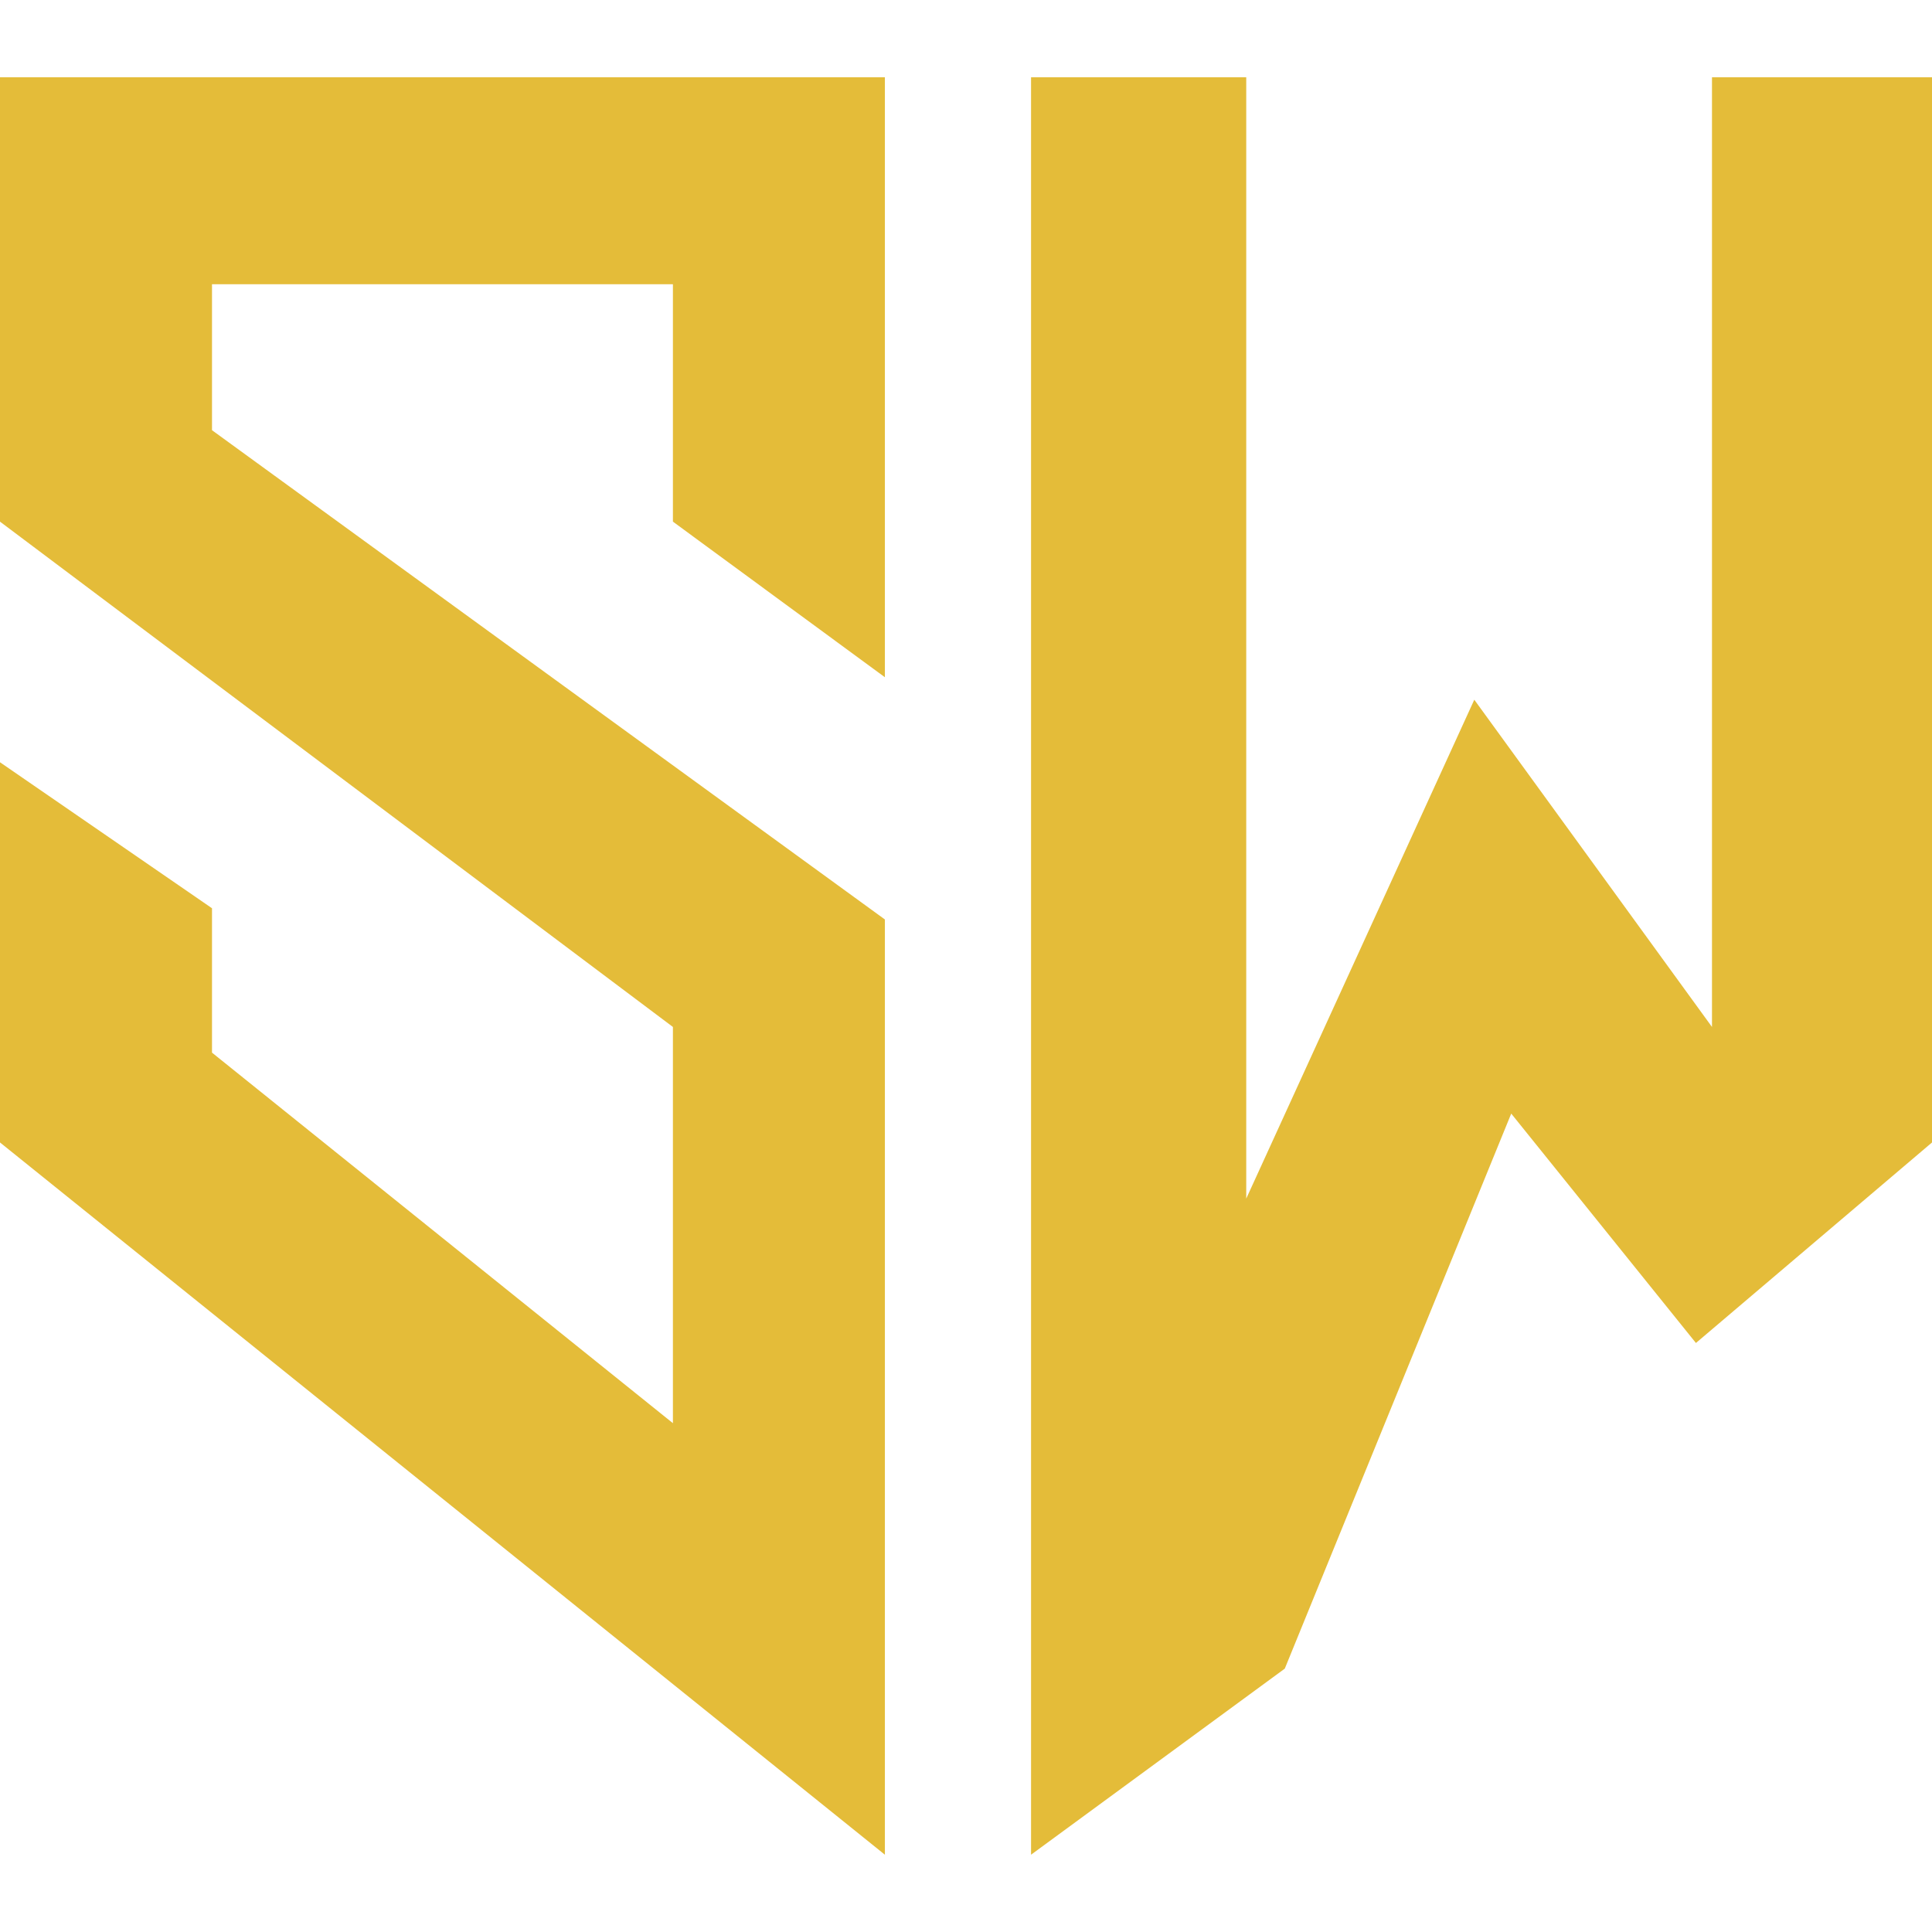
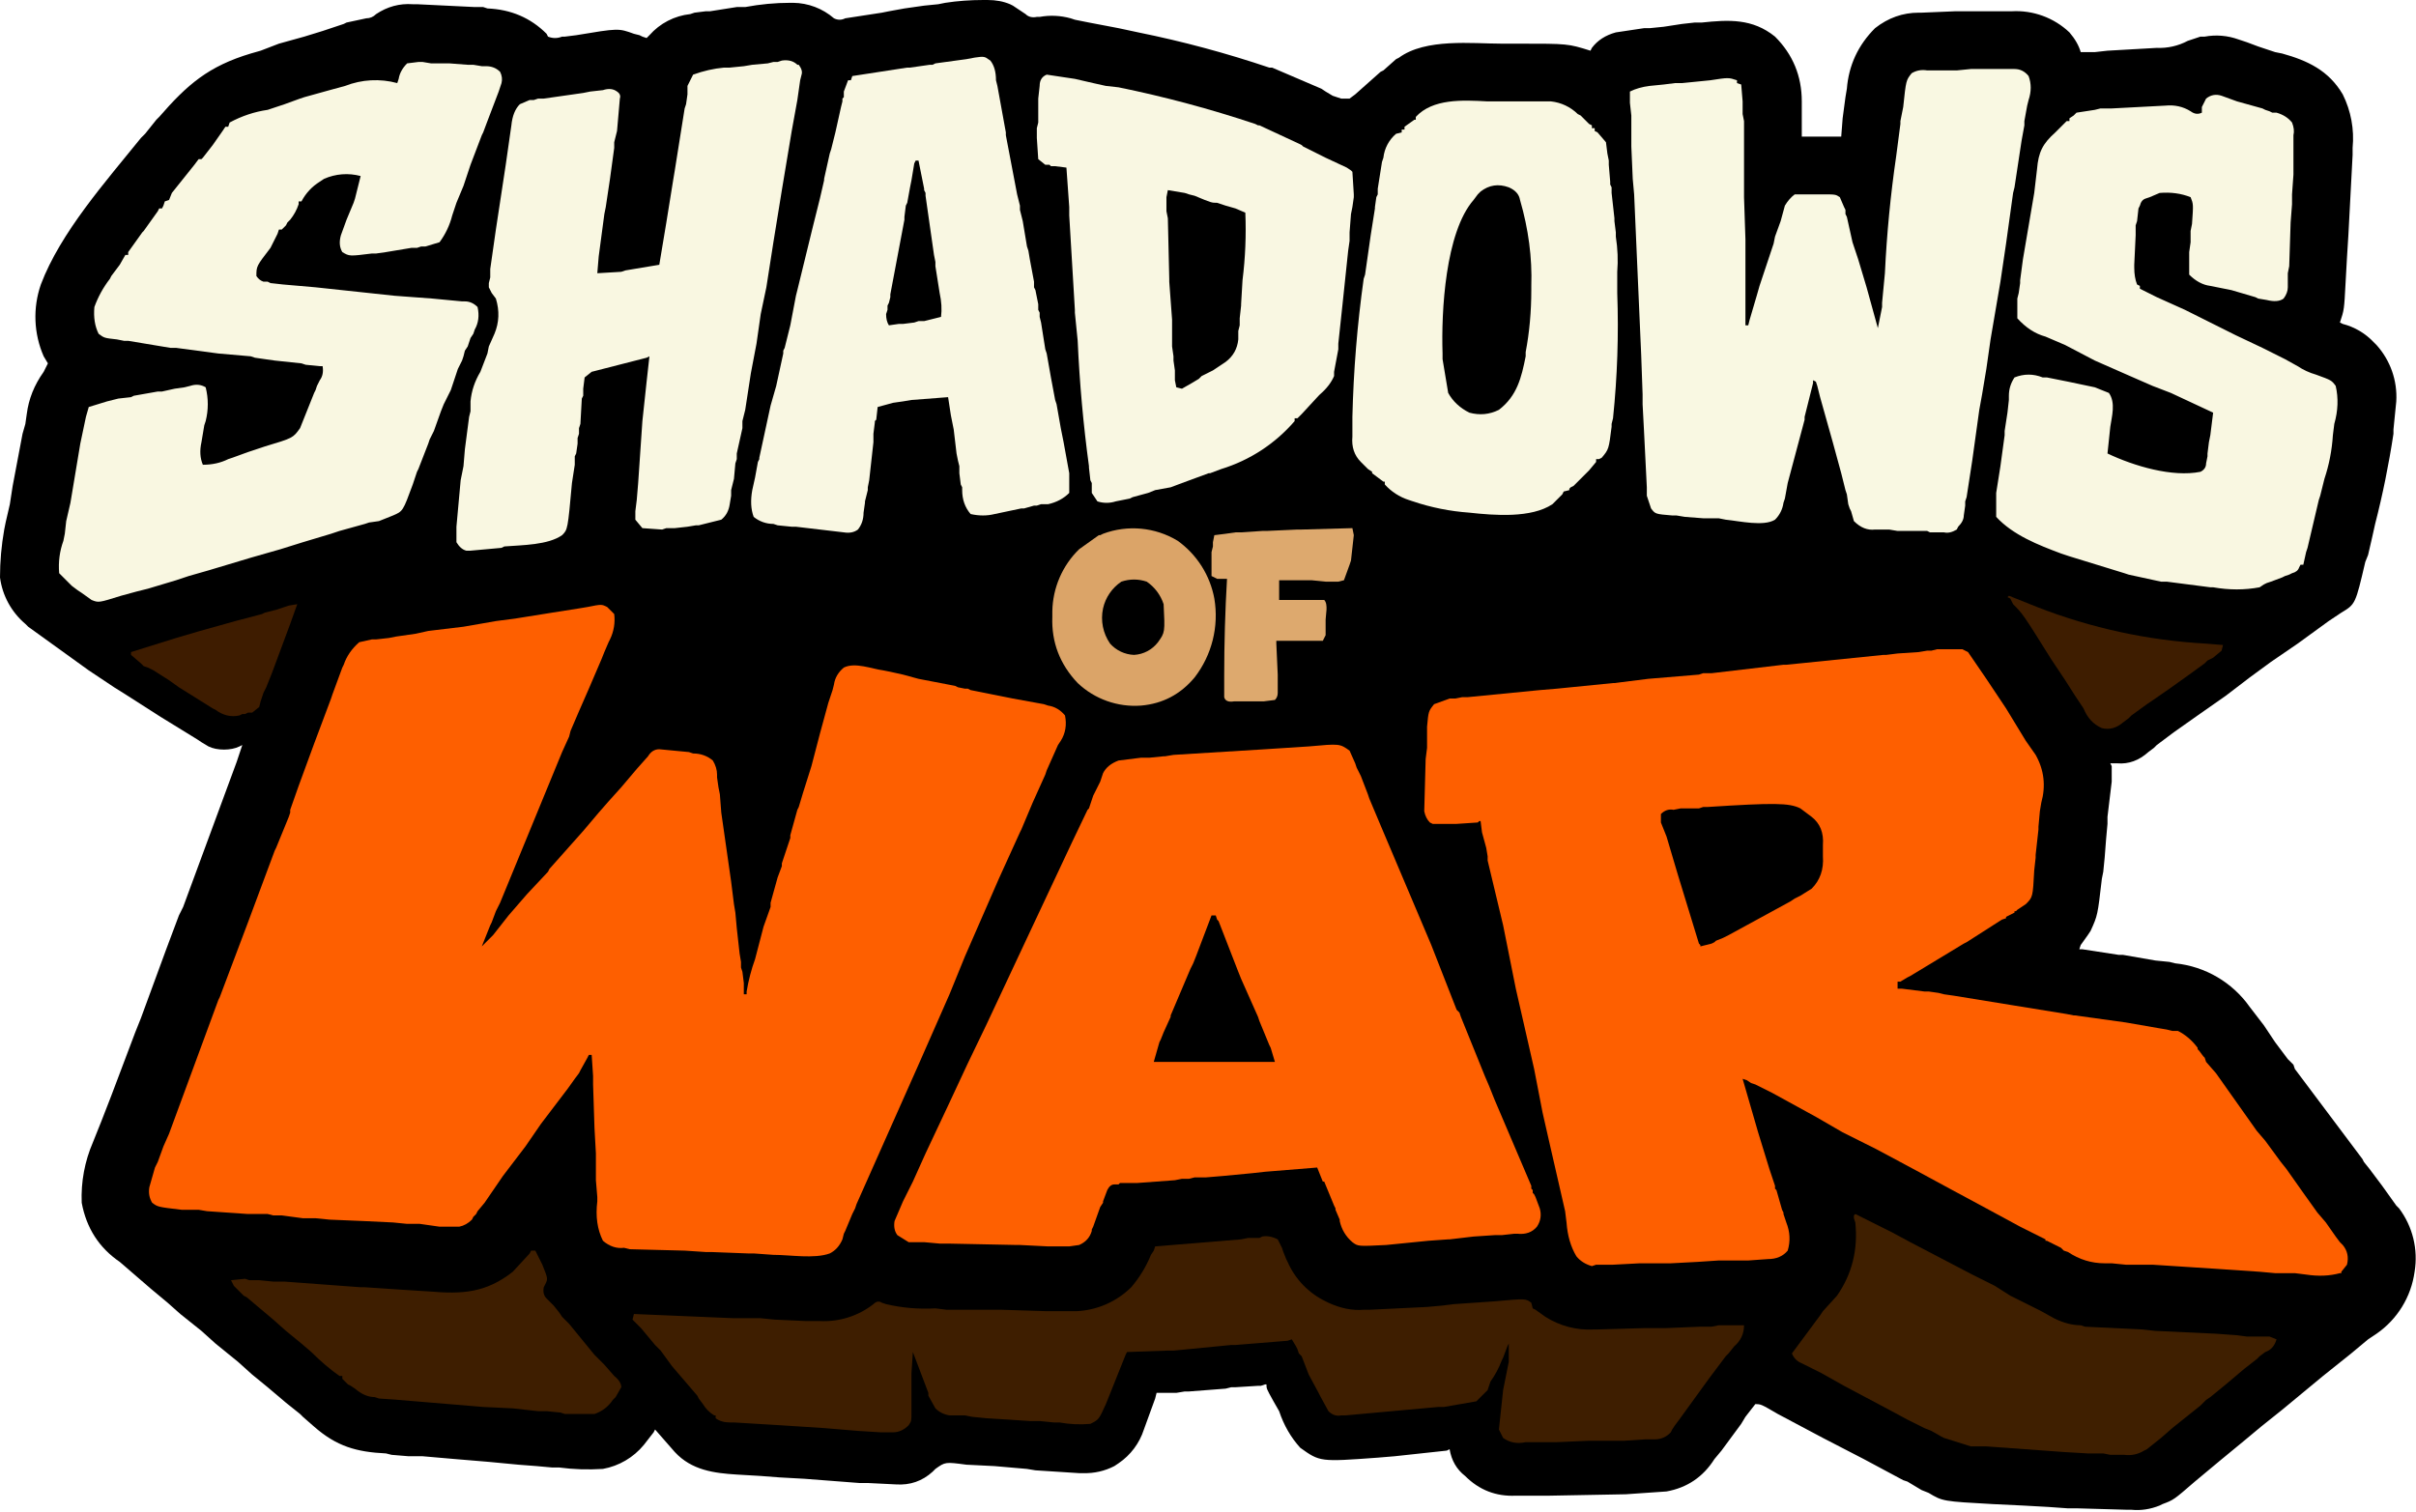
- <svg xmlns="http://www.w3.org/2000/svg" width="100" height="100" viewBox="0 0 100 100" fill="none">
-   <path d="M45.802 35.054L34.83 27V14.711H10.973V22.267L45.802 47.592V96L0 59.134V39.455L10.973 47.011V54.484L34.83 73.664V53.155L0 27V4H45.802V35.054Z" fill="#E4BC39" />
-   <path d="M64.505 4H53.367V96L66.5 86.368L78.221 57.639L87.781 69.513L100 59.134V4H88.612V53.155L76.309 36.217L64.505 62.04V4Z" fill="#E4BC39" />
+ <svg xmlns="http://www.w3.org/2000/svg" width="1715" height="1073" fill="none" viewBox="0 0 1715 1073">
+   <path fill="#000" d="M698 0h3q9 0 16 3l2 1 9 6q3 3 8 2h2q11-2 22 1l3 1 10 2 21 4 14 3a767 767 0 0 1 93 25h2l35 15 3 2 5 3 3 1 3 1h6l4-3 18-16 2-1 9-8 2-1c19-14 52-10 73-10h12c35 0 35 0 51 5l1-2q6-8 17-11l20-3h4l10-1 13-2 9-1h5c19-2 36-3 52 10q19 19 19 46v25h28l1-13 2-15 1-6q2-25 20-43 14-11 31-11h2l24-1h40a55 55 0 0 1 41 15q6 7 8 14h10l9-1 35-2a43 43 0 0 0 22-5l9-3h3a46 46 0 0 1 24 2l6 2 8 3 12 4 5 1c18 5 33 12 43 29a70 70 0 0 1 7 38v5l-3 57-1 16-1 18c-1 19-1 19-4 28l2 1a46 46 0 0 1 22 13l2 2a55 55 0 0 1 14 40l-2 20v3q-5 33-13 64l-2 9-3 13-2 5c-7 30-7 30-17 36l-9 6-22 16-19 13-15 11-17 13-20 14-17 12-12 9-2 2-4 3q-10 9-22 8h-5l1 2v11l-3 25v5l-1 11-1 13-1 10-1 5c-3 26-3 26-8 37l-2 3-5 7-1 3h2l26 4h3l23 4 10 1 4 1a74 74 0 0 1 53 31l10 13 8 12 9 12 4 4 1 3 48 64 1 2 4 5 9 12 10 14 2 2a59 59 0 0 1 11 45 64 64 0 0 1-27 44l-6 4-12 10-20 16-29 24-15 12-12 10-17 14-18 15c-15 13-15 13-23 16l-2 1q-10 4-20 3h-3l-35-1h-7l-14-1-18-1-21-1c-36-2-36-2-46-8l-5-2-10-6-3-1-28-15-29-15-32-17c-12-7-12-7-16-7l-7 9-3 5-14 19-5 6q-12 19-34 23l-29 2-54 1h-24q-21 1-36-14-9-7-11-19l-2 1-37 4-12 1c-41 3-41 3-55-7q-10-11-15-26l-4-7c-5-9-5-9-5-12h-1l-3 1h-2l-16 1h-3l-4 1-26 2h-3l-6 1h-14l-1 4-8 22a46 46 0 0 1-18 24l-3 2a45 45 0 0 1-22 5h-3l-31-2-6-1-23-2-20-1c-15-2-15-2-22 3l-2 2q-11 10-26 9l-20-1h-6l-39-3-18-1-13-1-17-1c-16-1-32-3-44-16l-7-8-7-8-1 2-7 9a49 49 0 0 1-29 17q-16 1-31-1h-5l-11-1-13-1-21-2-24-2-23-2h-10l-12-1-4-1c-21-1-35-5-51-19l-8-7-2-2-10-8-13-11-11-9-10-9-16-13-10-9-15-12-9-8-12-10-22-19q-22-15-27-42a98 98 0 0 1 8-43l2-5 4-10 7-18 17-45 4-10 18-49 9-24 3-6 38-103 4-12-2 1c-6 3-16 3-22 0l-5-3-3-2-26-16-25-16-8-5-15-10-3-2-43-31-2-2a52 52 0 0 1-18-33q0-17 3-34l1-5 3-13 2-13 7-37 2-7 1-7q2-16 12-30l3-6-3-5a70 70 0 0 1-2-51c14-37 46-73 71-104l3-3 8-10 2-2c20-23 35-36 65-45l7-2 13-5 18-5 13-4 6-2 9-3 2-1 14-3q4 0 7-3 12-8 26-7h3l41 2h6l3 1q25 1 42 18l1 2q5 2 10 0h2l8-1c30-5 30-5 41-1l4 1 2 1 3 1 2-2a45 45 0 0 1 29-15l3-1 8-1h3l19-3h6q16-3 32-3h2a45 45 0 0 1 29 11q4 2 8 0l26-4 5-1 11-2 14-2 10-1 5-1q13-2 27-2" />
+   <path fill="#fe5f00" d="m431 431 5 5a32 32 0 0 1-3 18l-1 2-3 7-2 5-3 7-6 14-7 16-6 14-1 4-5 11-44 107-3 6-3 8-1 2-6 15 6-6 2-2 11-14 13-15 15-16 1-2 8-9 16-18 11-13 7-8 9-10 11-13 8-9q3-5 8-5l21 2 3 1q8 0 14 5 3 5 3 10v2l1 7 1 5 1 13 3 21 1 7 3 21 2 16 1 6 1 11 2 18 1 6v4l1 3 1 8v8h2v-2q2-12 6-23l6-23 5-14v-3l5-18 3-8v-2l4-12 2-6v-2l5-18 1-2 3-10 6-19 6-23 6-22 2-6 1-3 1-4q1-7 7-12c8-4 20 1 28 2l5 1 9 2 11 3 26 5 2 1 5 1h2l2 1 30 6 22 4 3 1q7 1 12 7 2 10-3 18l-2 3-8 18-1 3-9 20-8 19-1 2-15 33-24 55-11 27-22 50-44 99-1 3-2 4-5 12-1 2-1 4q-3 7-9 10c-11 4-28 1-40 1l-14-1h-4l-26-1h-4l-15-1-39-1-4-1q-8 1-15-5-6-12-4-28v-3l-1-12v-19l-1-18-1-31v-6l-1-15h-2l-1 2-5 9-1 2-3 4-5 7-19 25-11 16-16 21-13 19-5 6-1 2-2 2-1 2q-4 4-9 5h-14l-14-2h-9l-10-1-21-1-24-1-10-1h-9l-15-2h-6l-4-1h-14l-29-2-6-1h-12c-17-2-17-2-21-5q-3-5-2-11l4-14 2-4 4-11 4-9 28-76 7-19 1-2 20-53 19-51 1-2 9-22 1-3v-2l6-17 11-30 12-32 1-3 7-19 1-2q3-9 11-16l9-2h3l9-1 5-1 14-2 9-2 25-3 23-4 15-2 25-4 19-3 6-1c10-2 10-2 14 0" />
+   <path fill="#fe5f00" fill-rule="evenodd" d="m1410 482-13-19-4-2h-18l-4 1h-3l-6 1-15 1-8 1h-2l-59 6-10 1h-2l-51 6h-6l-3 1-36 3-24 3h-1l-40 4-12 1-51 5h-4l-5 1h-4l-11 4c-4 5-4 5-5 16v15l-1 8-1 37q1 5 4 8l2 1h17l15-1 1-1h1l1 8 3 11 1 6v3l11 46 9 45 13 57 6 31 5 22 11 48 1 8q1 14 7 24 4 5 11 7l3-1h12l19-1h22l19-1 15-1h21l14-1q9 0 14-6 3-10-1-20l-2-6v-1l-1-2-4-14-1-1v-2l-4-12-8-26-11-38 3 1 3 2 3 1 12 6 31 17 19 11 24 12 28 15 24 13 26 14 24 13 18 9v1h1l10 5 1 1 1 1 3 1q12 8 26 8h5l10 1h19l31 2 45 3 11 1h14l8 1q13 2 24-1h1v-1l4-5q2-8-3-14l-2-2-3-4-7-10-6-7-10-14-12-17-4-5-11-15-6-7-29-41-7-8-1-3-1-1-3-4-1-1v-1q-6-8-14-12h-4l-4-1-6-1-23-4-36-5h-1l-5-1-37-6-43-7-7-1-4-1-7-1h-3l-16-2h-3v-5h2l5-3 2-1 38-23 2-1 25-16 3-1v-1l6-3v-1h1l1-1 6-4c5-5 5-5 6-24l1-9v-2l2-18v-2l1-11 1-6q5-18-4-34l-7-10-14-23-10-15zm-116 118q1-13-8-20l-8-6c-8-4-19-4-66-1h-3l-3 1h-13l-5 1q-5-1-9 3v6l4 10 8 27 15 49 1 1v1l8-2 2-1 1-1 5-2 2-1 2-1 44-24 3-2 4-2 8-5q9-9 8-23z" clip-rule="evenodd" />
+   <path fill="#fe6001" fill-rule="evenodd" d="m962 542-4-9c-7-5-7-5-29-3l-31 2-65 4-6 1h-1l-10 1h-6l-16 2q-8 3-11 9l-1 3-1 3-1 2-4 8-3 9-1 1-11 23-31 66-15 32-15 32-13 27-14 30-16 34-9 20-4 8-2 4-1 2-6 14q-1 6 2 10l8 5h11l11 1h6l49 1h2l20 1h15l7-1q7-3 9-10v-1l1-2 5-14 2-3v-1l3-8q2-4 5-4h3l1-1h12l27-2 5-1h5l4-1h8l12-1 21-2 9-1 37-3 4 10h1l7 17 1 2v1l3 7v1q2 9 9 15c4 3 4 3 24 2l30-3 14-1h1l17-2 15-1h5l9-1h2q9 1 14-5 4-6 2-13l-3-8-1-2-1-1v-2l-1-1v-2l-26-61-4-10-3-7-17-42-1-3-2-2-18-46-36-85-8-19-1-3-5-13-1-2-2-4zm-99 108h-3l-11 29-2 5-2 4-14 33v1l-5 11-2 5-1 2-4 14h86l-3-10-1-2-7-17-1-3-12-27-2-5-14-36-1-1z" clip-rule="evenodd" />
+   <path fill="#dba468" fill-rule="evenodd" d="M862 425a65 65 0 0 0-26-41 61 61 0 0 0-53-5l-2 1h-1l-14 10a63 63 0 0 0-19 44v4q-1 27 18 47a59 59 0 0 0 45 16q23-2 38-20a72 72 0 0 0 14-56m-36 4a31 31 0 0 0-12-16q-9-3-18 0a31 31 0 0 0-13 19 32 32 0 0 0 5 25 24 24 0 0 0 17 8 23 23 0 0 0 17-9c5-7 5-7 4-27" clip-rule="evenodd" />
+   <path fill="#dda96e" d="m960 375 1 5-2 18-1 3-4 11-4 1h-9l-10-1h-23v14h32c3 3 1 11 1 14v11l-2 4h-33v2l1 22v13q0 3-2 5l-8 1h-21q-6 1-7-3v-15q0-35 2-69h-7l-4-2v-17l1-4v-3l1-5 8-1 7-1h4l15-1h3l22-1h3z" />
+   <path fill="#3e1e00" d="m907 880 2 4 1 2 1 3 2 5 1 2a56 56 0 0 0 27 28l2 1q13 6 25 5h4l41-2 11-1 8-1 29-2c22-2 22-2 26 1l1 4 2 1 7 5a58 58 0 0 0 34 9h2l35-1h15l24-1h8l5-1h18q0 9-7 15l-4 5-2 2-12 16-21 29-3 4-2 3-1 2a15 15 0 0 1-11 5h-7l-15 1h-25l-23 1h-22q-9 2-16-3l-3-6 3-28 1-5 3-15v-13l-1 2-3 8-1 2q-3 8-8 15l-2 6-8 8-23 4h-4l-11 1-11 1-44 4h-3q-5 1-9-3l-6-11-1-2-7-13-5-13-2-2-1-3-1-2-3-5-3 1-37 3h-3l-41 4h-5l-28 1-1 2-14 35c-5 11-5 11-11 14q-11 1-22-1h-4l-10-1h-7l-15-1-16-1-10-1-5-1h-11q-6-1-10-5l-5-9v-2l-11-29-1 15v28c0 6 0 6-2 9q-5 5-11 5h-9l-16-1-24-2-31-2-33-2h-3q-6 0-10-3v-2h-1q-5-3-8-8l-3-4-1-2-18-21-8-11-4-4-10-12-6-6 1-4 71 3h19l10 1 22 1h10a57 57 0 0 0 38-12q3-3 6-1l3 1q17 4 35 3l8 1h39l32 1h21a59 59 0 0 0 39-17 84 84 0 0 0 14-23l2-3 1-3 61-5 5-1h8l2-1q5-1 11 2" />
+   <path fill="#3f1f00" d="m1317 862 26 13 13 7 44 23 16 8 11 7 22 11 9 5q10 5 19 5l3 1 41 2 9 1 43 2 14 1 8 1h16l5 2q-2 7-8 9l-4 3-2 2-9 7-13 11-11 9-3 2-4 4-20 16-8 7-10 8-2 1a21 21 0 0 1-14 3h-10l-5-1h-11l-17-1-55-4h-11l-19-6-2-1-7-4-5-2-12-6-13-7-32-17-16-9-12-6-2-1q-5-2-7-7l20-27 2-3 10-11q16-23 13-52l-1-3v-2z" />
+   <path fill="#3e1e00" d="M377 888h3l4 8 1 2c4 10 4 10 2 14l-1 2q-1 5 2 8l3 3 2 2 4 5 2 3 5 5 18 22 7 7 7 8q5 4 5 8l-4 7-2 2a25 25 0 0 1-13 10h-21l-3-1-10-1h-6l-18-2-21-1-48-4-12-1-14-1-3-1q-7 0-14-6l-3-2-2-1-2-2-2-2v-2h-2q-10-7-20-17l-7-6-11-9-9-8-19-16-2-1-4-4-3-3-2-4 10-1 3 1h7l10 1h8l54 4h3l30 2 16 1c23 2 40 1 59-14l12-13z" />
+   <path fill="#3e1d00" d="m1426 423 20 8a388 388 0 0 0 120 26l12 1-1 4-6 5-4 2-2 2-11 8-14 10-13 9-3 2-11 8-2 2-4 3q-7 6-15 4-9-4-13-14l-4-6-2-3-7-11-10-15c-20-32-20-32-27-39l-2-4-2-1z" />
+   <path fill="#3e1c00" d="m211 429-5 14-13 35-4 10-2 4-2 6-1 4-5 4h-3l-2 1h-2l-2 1q-9 2-17-4l-2-1-24-15-7-5-11-7-4-2-3-1-2-2-7-6v-2l32-10 17-5 25-7 19-5 2-1 8-2 6-2 3-1z" />
+   <path fill="#f9f8e2" d="M1424 49h6q6 0 10 5 3 8 0 17l-1 4-2 11v3l-2 11-5 33-1 4-5 36-4 27-7 41-3 21-3 18-2 11-5 36-4 26-1 3v3l-1 7q0 4-4 8l-1 2q-5 3-9 2h-10l-2-1h-21l-6-1h-10q-8 1-15-6l-2-7-1-2-1-3-1-7-1-3-3-12-6-22-9-32-2-8-1-3-2-1v2l-6 24v2l-8 30-4 15-2 11-1 3q-1 7-6 12c-8 5-25 1-35 0l-5-1h-11l-13-1-6-1h-3c-12-1-12-1-15-5l-2-6-1-3v-6l-2-40-1-19v-7l-1-28-5-114-1-11-1-23V82l-1-9v-8q6-3 14-4l10-1 8-1h5l20-2c13-2 13-2 19 0v2l3 1 1 12v9l1 5v54l1 30v61h2l1-4 5-17 2-7 1-3 8-24 1-3 1-5 4-11 3-11q3-5 7-8h19c10 0 10 0 13 2l3 7 1 2v3l1 2 4 18 4 12 6 20 8 29 3-15v-3l2-21q2-42 8-83l3-23v-2l2-10c2-19 2-19 6-24q5-3 11-2h21l10-1h18z" />
+   <path fill="#f9f7e1" d="M297 44h3l6 1h13l13 1h4l6 1h3q6 0 10 4 2 4 1 8l-2 6-8 21-3 8-1 2-8 21-5 15-5 12-1 3-2 6a54 54 0 0 1-9 19l-10 3h-3l-3 1h-4l-18 3-7 1h-3c-16 2-16 2-21-1q-3-5-1-12l4-11 5-12 1-3 4-16a39 39 0 0 0-26 2l-3 2a36 36 0 0 0-13 14h-2v2q-2 6-6 11l-2 2-1 2-2 2-1 1h-2l-1 3-5 10c-10 13-10 13-10 20q2 3 5 4h3l2 1 9 1 23 2 56 6 27 2 21 2h2q5 0 9 4 2 9-2 16l-1 3-2 3-2 6-2 3-1 4-1 3-3 6-5 15-5 10-2 5-5 14-3 6-1 3-7 18-1 2-3 9c-7 19-7 19-14 22l-10 4-7 1-3 1-18 5-6 2-20 6-16 5-21 6-30 9-14 4-9 3-20 6-8 2-11 3c-16 5-16 5-21 3l-7-5-3-2-4-3-1-1-8-8q-1-12 3-23l1-5 1-9 3-13 7-42 4-19 2-7 13-4 4-1 4-1 9-1 2-1 17-3h3l9-2 7-1 4-1q6-2 11 1 3 12 0 24l-1 3-2 12q-2 9 1 16 10 0 18-4l3-1 11-4 12-4c20-6 20-6 25-13l2-5 8-20 1-2 1-3 2-4q3-4 2-10h-2l-10-1-3-1-19-2-14-2-3-1-23-2-30-4h-4l-30-5h-3l-5-1c-9-1-9-1-13-4q-4-8-3-19 4-11 11-20l1-2 6-8 4-7h2v-2l5-7 5-7 1-1 10-14 1-2h2l1-2 1-3 3-1 2-5 4-5 12-15 3-4h2l1-1 7-9 7-10 2-3h2l1-3q13-7 27-9l12-4 11-4 3-1 18-5 11-3a59 59 0 0 1 37-2l1-3q1-6 6-11zm1280 24 11 4 18 5 2 1 3 1 2 1h3q7 2 11 7 2 5 1 9v28l-1 14v7l-1 13-1 31-1 5v10q0 4-3 8-4 3-12 1l-6-1-2-1-17-5-15-3q-8-1-15-8v-16l1-7v-8l1-5c1-14 1-14-1-19q-10-4-22-3l-7 3-3 1q-3 1-4 5l-1 2-1 9-1 3v7l-1 21v2q0 7 2 12l2 1v2l2 1 10 5 20 9 20 10 16 8 19 9 16 8 9 5q6 4 13 6c11 4 11 4 14 8q3 13-1 27l-1 8q-1 16-6 31l-3 12-1 3-8 34-1 3-2 9h-2l-1 2q-1 3-5 4l-2 1-3 1-2 1-8 3-3 1-2 1-3 2q-16 3-33 0h-2l-31-4h-4l-23-5-3-1-39-12-6-2c-16-6-34-13-46-26v-17l3-19 3-22v-3l2-13 1-9v-3q0-7 4-13 10-4 20 0h3l15 3 19 4 10 4c5 7 2 17 1 24l-2 19c19 9 46 17 66 13q4-2 4-6l1-5v-2l1-8 1-5 2-16-30-14-13-5-16-7-25-11-21-11-14-6q-11-3-20-13v-14l1-4 1-7v-2l2-15 8-47 2-17c1-12 4-18 13-26l5-5 3-3h2v-2l3-2 2-2 13-2 4-1h8l38-2q10-1 18 4 4 3 8 1v-4l3-6q5-4 11-2M567 46q3 4 2 7l-1 4-2 14-4 22-7 42-6 37-5 32-4 19-3 21-4 21-4 26-2 8v5l-2 9-2 9v4l-1 3-1 11-2 8v4l-1 6q-1 7-6 11l-16 4h-2l-6 1-9 1h-6l-3 1-14-1-5-6v-6l1-8 1-12 3-44 3-28 2-18-2 1-39 10-5 4-1 8v5l-1 2-1 18-1 3v4l-1 3v4l-1 7-1 2v6l-2 13c-3 33-3 33-7 37-10 7-28 7-41 8l-2 1-22 2h-3q-4-1-7-6v-11l3-33 2-10 1-12 3-23 1-4v-7q1-11 7-21l5-13 1-5 4-9q5-12 1-25l-3-4-2-4v-3l1-4v-6l4-28 7-46 4-28q1-10 6-15l7-3h3l3-1h4l7-1 21-3 5-1 9-1q6-2 10 1 3 2 2 5l-2 23-2 8v4l-3 22-3 20-1 5-4 30-1 12 17-1 3-1 24-4 5-30 5-31 1-6 7-44 1-3 1-7v-6l4-8q11-4 22-5h4l10-1 6-1 11-1 4-1h3l3-1q7-1 11 3" />
+   <path fill="#f9f7e2" fill-rule="evenodd" d="M707 57q0-9-4-14l-3-2c-2-1-4-1-14 1l-22 3-2 1h-2l-7 1-7 1h-2l-39 6-1 3h-2l-3 8v4l-1 1v2l-1 4-4 18-3 12-1 3-4 18v1l-3 13-5 20-11 45-1 4-4 21-4 16-1 2v2l-5 23-4 14-8 37v1l-1 2-2 11-2 9q-2 11 1 19a22 22 0 0 0 14 5l3 1 10 1h3l34 4q6 1 10-2 4-5 4-12l1-7v-1l2-8v-2l1-5 3-27v-6l1-8v-1l1-1 1-9 11-3 7-1 6-1 26-2 2 13 2 10 2 17 1 5 1 4v5l1 8 1 2v2q0 10 6 17 9 2 17 0l19-4h2l7-2h2l3-1h5q9-2 15-8v-14l-4-22-2-10-3-17-1-3-3-16-3-17-1-3-3-19-1-4v-3l-1-2v-4l-2-10-1-2v-4l-3-16-1-6-1-3-3-18-1-4-1-4v-3l-1-4-1-4-8-42v-2l-6-33zm-55 57h-2l-1 2-1 6-1 6-1 5-2 11-1 2-1 8v2l-10 53v2l-1 4-1 2v3l-1 3q0 5 2 8l7-1h3l8-1 3-1h4l12-3q1-8-1-17l-3-19v-3l-1-5-6-42v-2l-1-2v-1zm111-58-20-3q-5 2-5 8l-1 9v17l-1 4v7l1 15 5 4h3l1 1h3l8 1 2 28v6l4 67v2l2 20q2 45 8 89v1l1 9 1 2v7l4 6a21 21 0 0 0 13 0l10-2 2-1 11-3 5-2 11-2 8-3 19-7h1l8-3a112 112 0 0 0 52-34v-2h2l3-3 12-13 1-1q7-6 10-13v-3l3-16v-4l3-28 4-38 1-7v-6l1-13 1-5 1-7v-2l-1-16-1-1-3-2-15-7-2-1-14-7-1-1-2-1-28-13h-1l-2-1q-48-16-97-26l-9-1-9-2zm78 81-12-2-1 5v10l1 5 1 43v2l2 27v19l1 7v3l1 7v7l1 5 4 1 7-4 5-3 2-2 8-4 9-6q8-6 9-16v-6l1-4v-5l1-9v-1l1-17q3-24 2-48l-7-3-7-2-6-2c-4 0-4 0-16-5l-4-1z" clip-rule="evenodd" />
+   <path fill="#f9f7e1" fill-rule="evenodd" d="M1069 72h-13c-18-1-39-2-51 11v2h-1l-7 5v2h-2v2l-4 1a26 26 0 0 0-9 17l-1 3-3 19v4l-1 2-1 7v1l-3 19-4 28-1 3a852 852 0 0 0-8 98v14q-1 11 6 18l2 2 3 3 3 2v1l8 6h1v2a39 39 0 0 0 17 11l3 1a160 160 0 0 0 40 8c18 2 44 4 59-6l2-2 5-5 1-2 4-1v-1l1-1 2-1 1-1 1-1 3-3 1-1 5-5 5-6v-2h2l2-1c5-6 5-6 7-22v-2l1-4a636 636 0 0 0 3-89v-15q1-12-1-25v-3l-1-8v-2l-1-9-1-9v-4l-1-2v-2l-1-12v-3l-1-5-1-8-6-7-2-1v-2h-2v-2l-2-1-2-2-2-2-2-2-2-1a32 32 0 0 0-19-9h-15zm10 70q-1-6-8-9-11-4-20 3l-1 1-1 1-3 4c-20 23-23 79-22 109v4l4 24q5 9 15 14 11 3 21-2c13-10 16-23 19-38v-3q4-21 4-44v-3q1-30-8-61" clip-rule="evenodd" />
</svg>
